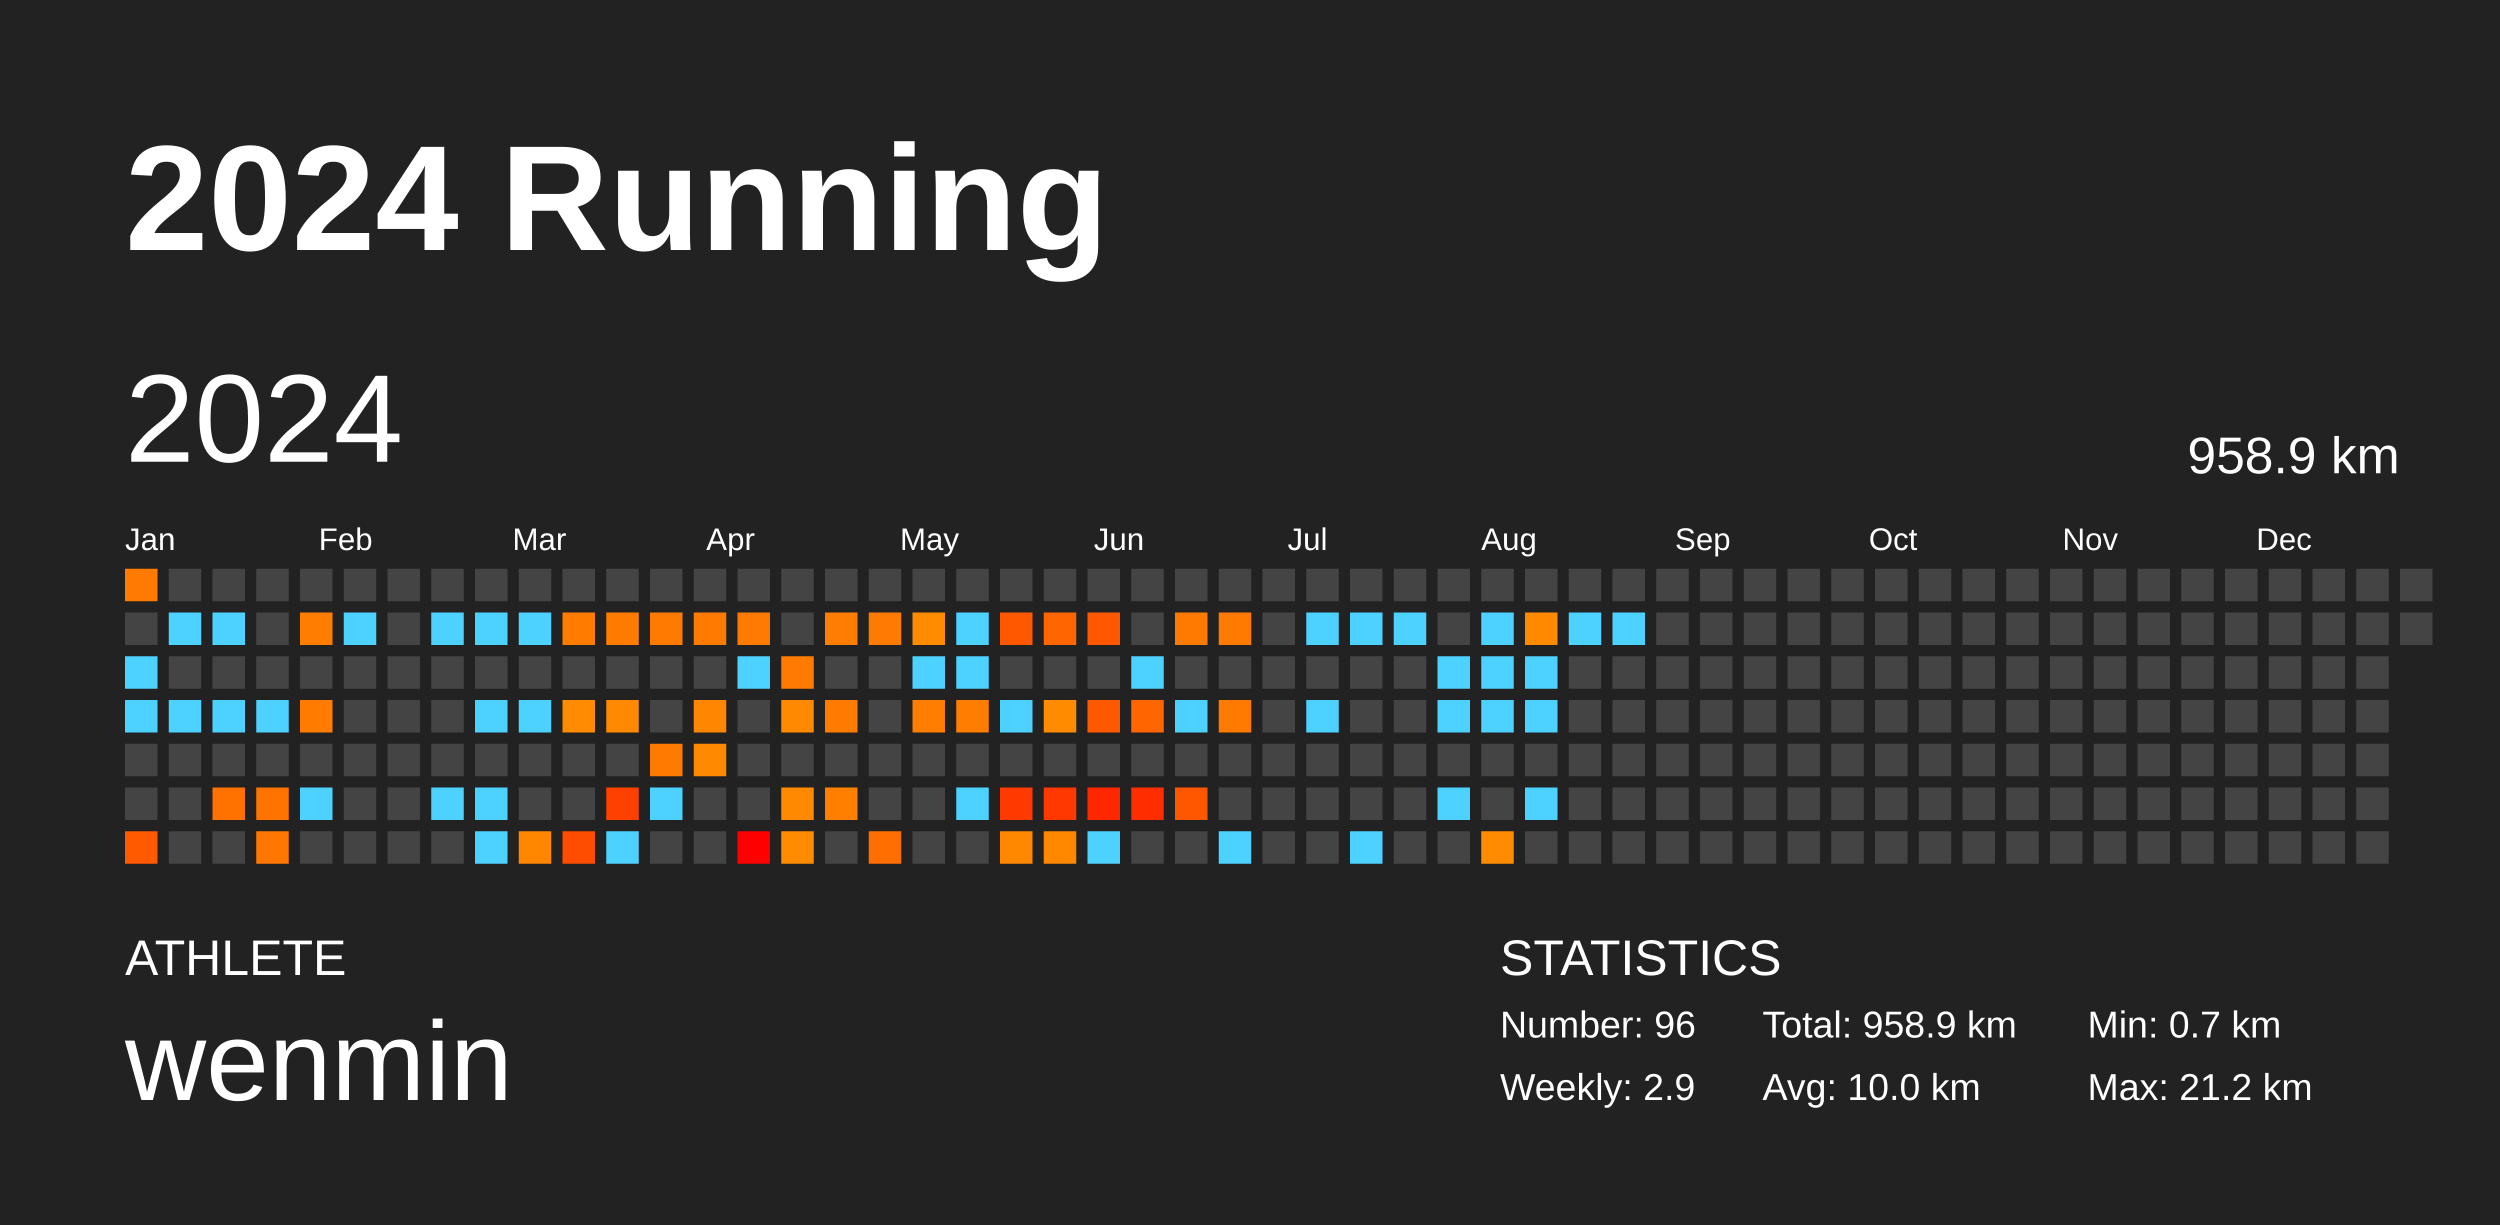
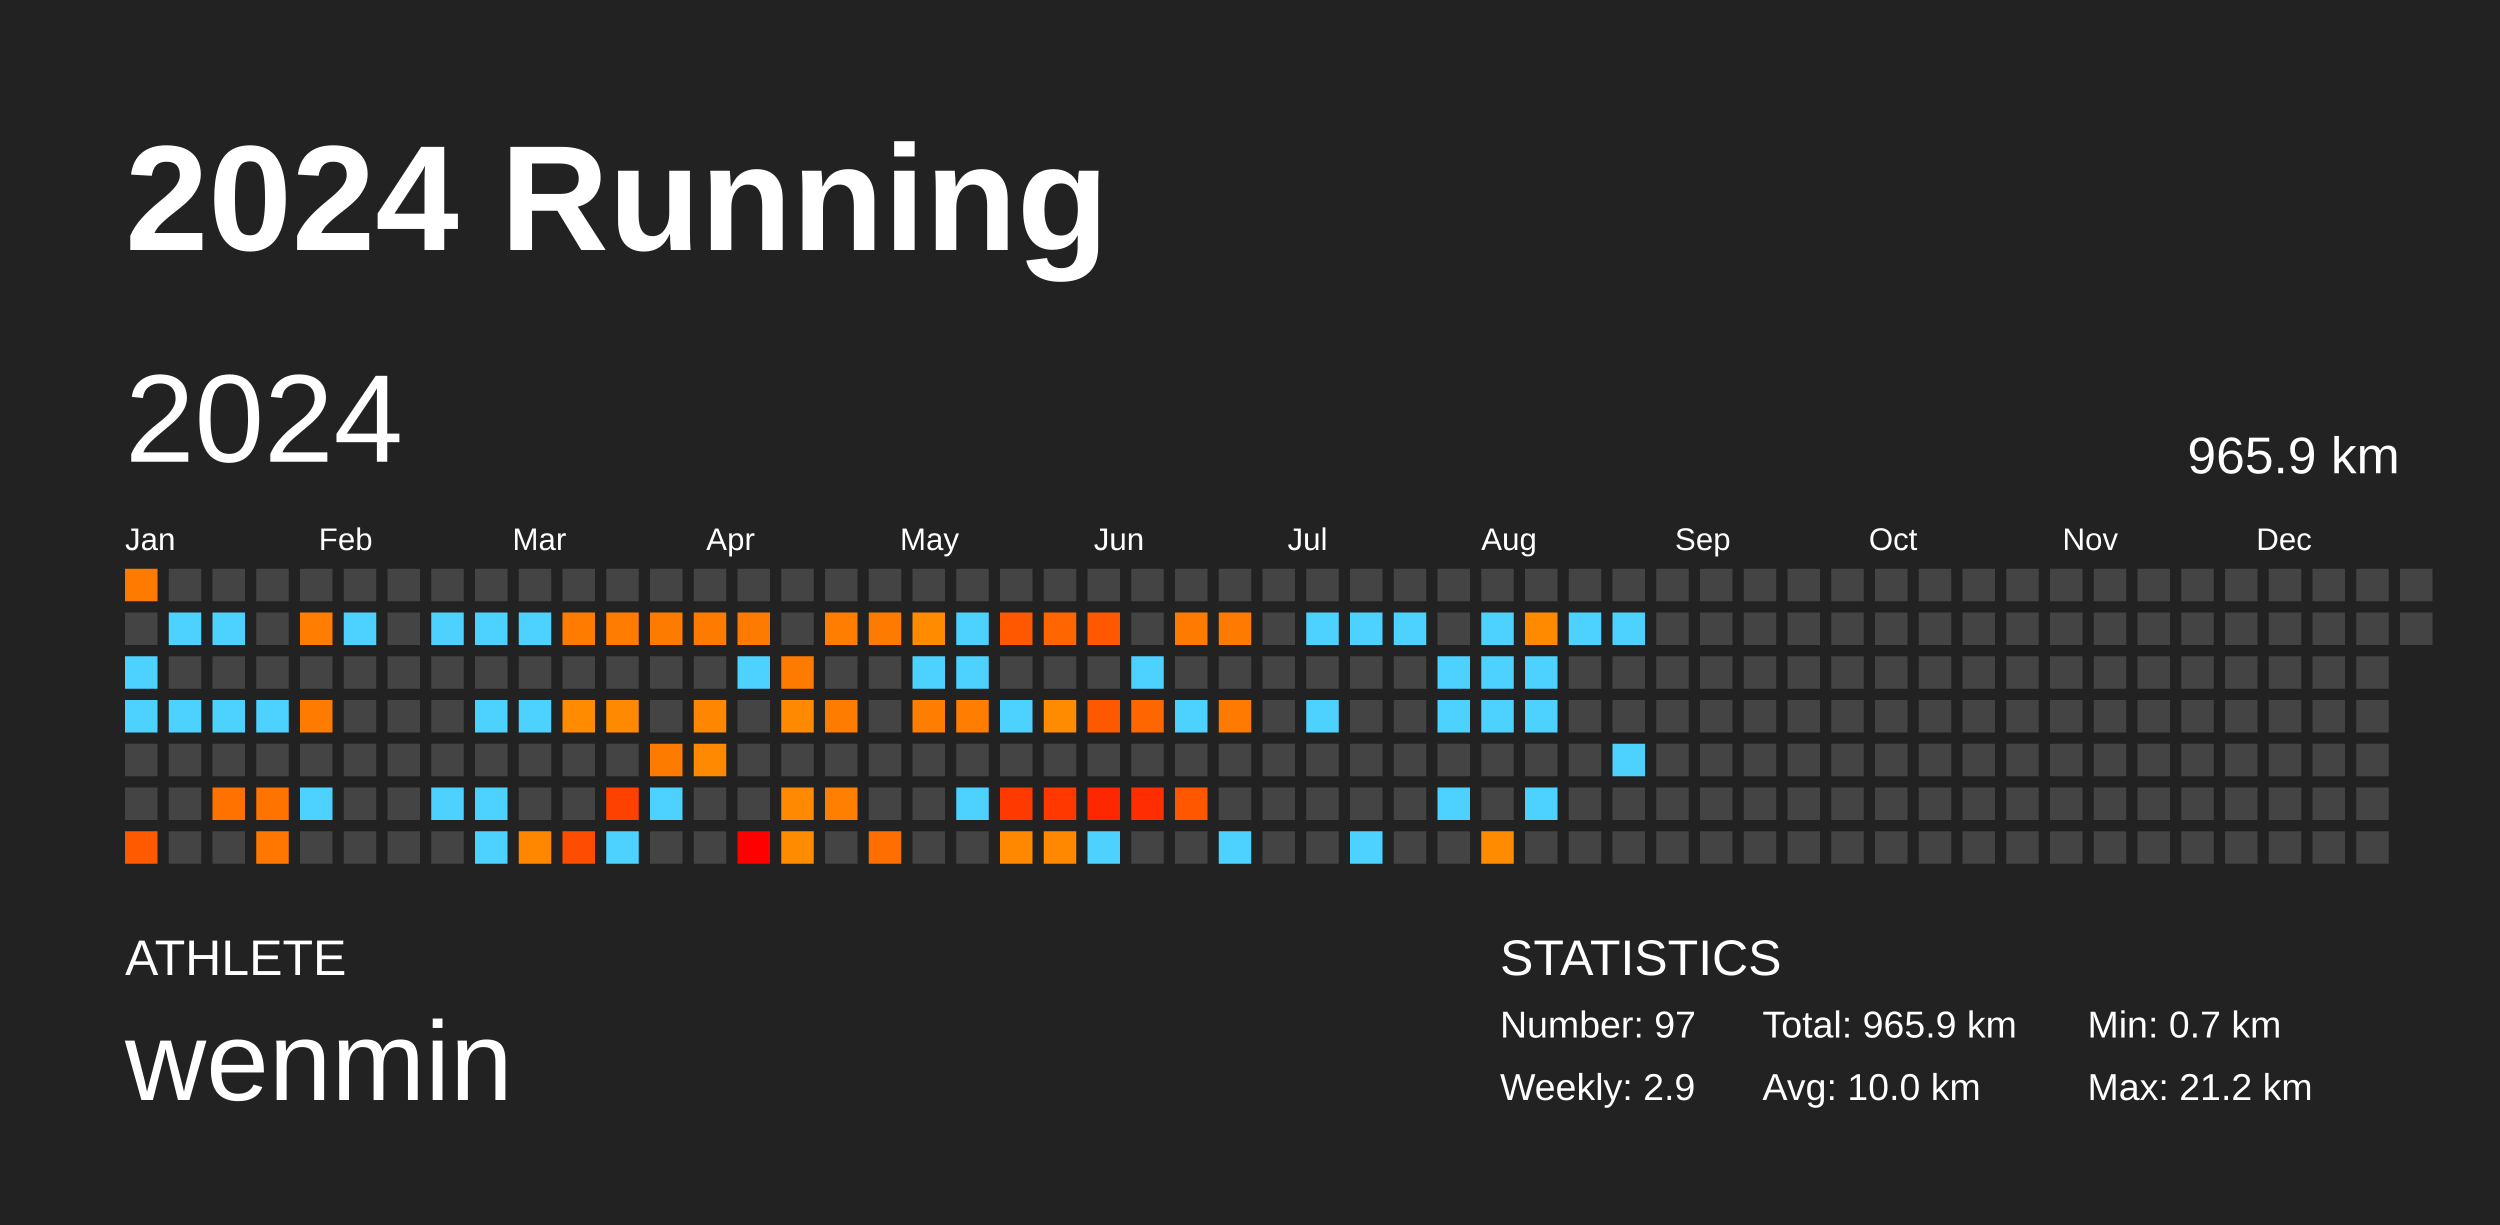
<svg xmlns="http://www.w3.org/2000/svg" baseProfile="full" height="98mm" version="1.1" viewBox="0,0,200,98" width="200mm">
  <defs />
  <rect fill="#222222" height="98" width="200" x="0" y="0" />
  <text fill="#FFFFFF" style="font-size:12px; font-family:Arial; font-weight:bold;" x="10" y="20">2024 Running</text>
  <text fill="#FFFFFF" style="font-size:4px; font-family:Arial" x="10" y="78">ATHLETE</text>
  <text fill="#FFFFFF" style="font-size:9px; font-family:Arial" x="10" y="88">wenmin</text>
  <text fill="#FFFFFF" style="font-size:4px; font-family:Arial" x="120" y="78">STATISTICS</text>
-   <text fill="#FFFFFF" style="font-size:3px; font-family:Arial" x="120" y="83">Number: 96</text>
+   <text fill="#FFFFFF" style="font-size:3px; font-family:Arial" x="120" y="83">Number: 97</text>
  <text fill="#FFFFFF" style="font-size:3px; font-family:Arial" x="120" y="88">Weekly: 2.9</text>
-   <text fill="#FFFFFF" style="font-size:3px; font-family:Arial" x="141" y="83">Total: 958.9 km</text>
+   <text fill="#FFFFFF" style="font-size:3px; font-family:Arial" x="141" y="83">Total: 965.9 km</text>
  <text fill="#FFFFFF" style="font-size:3px; font-family:Arial" x="141" y="88">Avg: 10.0 km</text>
  <text fill="#FFFFFF" style="font-size:3px; font-family:Arial" x="167" y="83">Min: 0.7 km</text>
  <text fill="#FFFFFF" style="font-size:3px; font-family:Arial" x="167" y="88">Max: 21.2 km</text>
  <text dominant-baseline="hanging" fill="#FFFFFF" style="font-size:10.0px; font-family:Arial;" x="10" y="30">2024</text>
-   <text dominant-baseline="hanging" fill="#FFFFFF" style="font-size:4.125px; font-family:Arial;" x="175" y="35">958.9 km</text>
+   <text dominant-baseline="hanging" fill="#FFFFFF" style="font-size:4.125px; font-family:Arial;" x="175" y="35">965.9 km</text>
  <text fill="#FFFFFF" style="font-size:2.5px; font-family:Arial" x="10.0" y="44">Jan</text>
  <text fill="#FFFFFF" style="font-size:2.5px; font-family:Arial" x="25.5" y="44">Feb</text>
  <text fill="#FFFFFF" style="font-size:2.5px; font-family:Arial" x="41.0" y="44">Mar</text>
  <text fill="#FFFFFF" style="font-size:2.5px; font-family:Arial" x="56.5" y="44">Apr</text>
  <text fill="#FFFFFF" style="font-size:2.5px; font-family:Arial" x="72.0" y="44">May</text>
  <text fill="#FFFFFF" style="font-size:2.5px; font-family:Arial" x="87.5" y="44">Jun</text>
  <text fill="#FFFFFF" style="font-size:2.5px; font-family:Arial" x="103.0" y="44">Jul</text>
  <text fill="#FFFFFF" style="font-size:2.5px; font-family:Arial" x="118.5" y="44">Aug</text>
  <text fill="#FFFFFF" style="font-size:2.5px; font-family:Arial" x="134.0" y="44">Sep</text>
  <text fill="#FFFFFF" style="font-size:2.5px; font-family:Arial" x="149.5" y="44">Oct</text>
  <text fill="#FFFFFF" style="font-size:2.5px; font-family:Arial" x="165.0" y="44">Nov</text>
  <text fill="#FFFFFF" style="font-size:2.5px; font-family:Arial" x="180.5" y="44">Dec</text>
  <rect fill="#ff7b00" height="2.6" width="2.6" x="10.0" y="45.5" />
  <rect fill="#444444" height="2.6" width="2.6" x="10.0" y="49.0" />
  <rect fill="#4dd2ff" height="2.6" width="2.6" x="10.0" y="52.5" />
  <rect fill="#4dd2ff" height="2.6" width="2.6" x="10.0" y="56.0" />
  <rect fill="#444444" height="2.6" width="2.6" x="10.0" y="59.5" />
  <rect fill="#444444" height="2.6" width="2.6" x="10.0" y="63.0" />
  <rect fill="#ff5a00" height="2.6" width="2.6" x="10.0" y="66.5" />
  <rect fill="#444444" height="2.6" width="2.6" x="13.5" y="45.5" />
  <rect fill="#4dd2ff" height="2.6" width="2.6" x="13.5" y="49.0" />
  <rect fill="#444444" height="2.6" width="2.6" x="13.5" y="52.5" />
  <rect fill="#4dd2ff" height="2.6" width="2.6" x="13.5" y="56.0" />
  <rect fill="#444444" height="2.6" width="2.6" x="13.5" y="59.5" />
  <rect fill="#444444" height="2.6" width="2.6" x="13.5" y="63.0" />
  <rect fill="#444444" height="2.6" width="2.6" x="13.5" y="66.5" />
  <rect fill="#444444" height="2.6" width="2.6" x="17.0" y="45.5" />
  <rect fill="#4dd2ff" height="2.6" width="2.6" x="17.0" y="49.0" />
  <rect fill="#444444" height="2.6" width="2.6" x="17.0" y="52.5" />
  <rect fill="#4dd2ff" height="2.6" width="2.6" x="17.0" y="56.0" />
  <rect fill="#444444" height="2.6" width="2.6" x="17.0" y="59.5" />
  <rect fill="#ff7200" height="2.6" width="2.6" x="17.0" y="63.0" />
  <rect fill="#444444" height="2.6" width="2.6" x="17.0" y="66.5" />
  <rect fill="#444444" height="2.6" width="2.6" x="20.5" y="45.5" />
  <rect fill="#444444" height="2.6" width="2.6" x="20.5" y="49.0" />
  <rect fill="#444444" height="2.6" width="2.6" x="20.5" y="52.5" />
  <rect fill="#4dd2ff" height="2.6" width="2.6" x="20.5" y="56.0" />
  <rect fill="#444444" height="2.6" width="2.6" x="20.5" y="59.5" />
  <rect fill="#ff7300" height="2.6" width="2.6" x="20.5" y="63.0" />
  <rect fill="#ff7700" height="2.6" width="2.6" x="20.5" y="66.5" />
  <rect fill="#444444" height="2.6" width="2.6" x="24.0" y="45.5" />
  <rect fill="#ff7d00" height="2.6" width="2.6" x="24.0" y="49.0" />
  <rect fill="#444444" height="2.6" width="2.6" x="24.0" y="52.5" />
  <rect fill="#ff7c00" height="2.6" width="2.6" x="24.0" y="56.0" />
  <rect fill="#444444" height="2.6" width="2.6" x="24.0" y="59.5" />
  <rect fill="#4dd2ff" height="2.6" width="2.6" x="24.0" y="63.0" />
  <rect fill="#444444" height="2.6" width="2.6" x="24.0" y="66.5" />
  <rect fill="#444444" height="2.6" width="2.6" x="27.5" y="45.5" />
  <rect fill="#4dd2ff" height="2.6" width="2.6" x="27.5" y="49.0" />
  <rect fill="#444444" height="2.6" width="2.6" x="27.5" y="52.5" />
  <rect fill="#444444" height="2.6" width="2.6" x="27.5" y="56.0" />
  <rect fill="#444444" height="2.6" width="2.6" x="27.5" y="59.5" />
  <rect fill="#444444" height="2.6" width="2.6" x="27.5" y="63.0" />
  <rect fill="#444444" height="2.6" width="2.6" x="27.5" y="66.5" />
  <rect fill="#444444" height="2.6" width="2.6" x="31.0" y="45.5" />
  <rect fill="#444444" height="2.6" width="2.6" x="31.0" y="49.0" />
  <rect fill="#444444" height="2.6" width="2.6" x="31.0" y="52.5" />
  <rect fill="#444444" height="2.6" width="2.6" x="31.0" y="56.0" />
  <rect fill="#444444" height="2.6" width="2.6" x="31.0" y="59.5" />
  <rect fill="#444444" height="2.6" width="2.6" x="31.0" y="63.0" />
  <rect fill="#444444" height="2.6" width="2.6" x="31.0" y="66.5" />
  <rect fill="#444444" height="2.6" width="2.6" x="34.5" y="45.5" />
  <rect fill="#4dd2ff" height="2.6" width="2.6" x="34.5" y="49.0" />
  <rect fill="#444444" height="2.6" width="2.6" x="34.5" y="52.5" />
  <rect fill="#444444" height="2.6" width="2.6" x="34.5" y="56.0" />
  <rect fill="#444444" height="2.6" width="2.6" x="34.5" y="59.5" />
  <rect fill="#4dd2ff" height="2.6" width="2.6" x="34.5" y="63.0" />
  <rect fill="#444444" height="2.6" width="2.6" x="34.5" y="66.5" />
  <rect fill="#444444" height="2.6" width="2.6" x="38.0" y="45.5" />
  <rect fill="#4dd2ff" height="2.6" width="2.6" x="38.0" y="49.0" />
  <rect fill="#444444" height="2.6" width="2.6" x="38.0" y="52.5" />
  <rect fill="#4dd2ff" height="2.6" width="2.6" x="38.0" y="56.0" />
  <rect fill="#444444" height="2.6" width="2.6" x="38.0" y="59.5" />
  <rect fill="#4dd2ff" height="2.6" width="2.6" x="38.0" y="63.0" />
  <rect fill="#4dd2ff" height="2.6" width="2.6" x="38.0" y="66.5" />
  <rect fill="#444444" height="2.6" width="2.6" x="41.5" y="45.5" />
  <rect fill="#4dd2ff" height="2.6" width="2.6" x="41.5" y="49.0" />
  <rect fill="#444444" height="2.6" width="2.6" x="41.5" y="52.5" />
  <rect fill="#4dd2ff" height="2.6" width="2.6" x="41.5" y="56.0" />
  <rect fill="#444444" height="2.6" width="2.6" x="41.5" y="59.5" />
  <rect fill="#444444" height="2.6" width="2.6" x="41.5" y="63.0" />
  <rect fill="#ff8700" height="2.6" width="2.6" x="41.5" y="66.5" />
  <rect fill="#444444" height="2.6" width="2.6" x="45.0" y="45.5" />
  <rect fill="#ff7c00" height="2.6" width="2.6" x="45.0" y="49.0" />
  <rect fill="#444444" height="2.6" width="2.6" x="45.0" y="52.5" />
  <rect fill="#ff8b00" height="2.6" width="2.6" x="45.0" y="56.0" />
  <rect fill="#444444" height="2.6" width="2.6" x="45.0" y="59.5" />
  <rect fill="#444444" height="2.6" width="2.6" x="45.0" y="63.0" />
  <rect fill="#ff4d00" height="2.6" width="2.6" x="45.0" y="66.5" />
  <rect fill="#444444" height="2.6" width="2.6" x="48.5" y="45.5" />
  <rect fill="#ff7c00" height="2.6" width="2.6" x="48.5" y="49.0" />
  <rect fill="#444444" height="2.6" width="2.6" x="48.5" y="52.5" />
  <rect fill="#ff8900" height="2.6" width="2.6" x="48.5" y="56.0" />
  <rect fill="#444444" height="2.6" width="2.6" x="48.5" y="59.5" />
  <rect fill="#ff4100" height="2.6" width="2.6" x="48.5" y="63.0" />
  <rect fill="#4dd2ff" height="2.6" width="2.6" x="48.5" y="66.5" />
  <rect fill="#444444" height="2.6" width="2.6" x="52.0" y="45.5" />
  <rect fill="#ff7b00" height="2.6" width="2.6" x="52.0" y="49.0" />
  <rect fill="#444444" height="2.6" width="2.6" x="52.0" y="52.5" />
  <rect fill="#444444" height="2.6" width="2.6" x="52.0" y="56.0" />
  <rect fill="#ff7b00" height="2.6" width="2.6" x="52.0" y="59.5" />
  <rect fill="#4dd2ff" height="2.6" width="2.6" x="52.0" y="63.0" />
  <rect fill="#444444" height="2.6" width="2.6" x="52.0" y="66.5" />
  <rect fill="#444444" height="2.6" width="2.6" x="55.5" y="45.5" />
  <rect fill="#ff7b00" height="2.6" width="2.6" x="55.5" y="49.0" />
  <rect fill="#444444" height="2.6" width="2.6" x="55.5" y="52.5" />
  <rect fill="#ff8600" height="2.6" width="2.6" x="55.5" y="56.0" />
  <rect fill="#ff8900" height="2.6" width="2.6" x="55.5" y="59.5" />
  <rect fill="#444444" height="2.6" width="2.6" x="55.5" y="63.0" />
  <rect fill="#444444" height="2.6" width="2.6" x="55.5" y="66.5" />
  <rect fill="#444444" height="2.6" width="2.6" x="59.0" y="45.5" />
  <rect fill="#ff7a00" height="2.6" width="2.6" x="59.0" y="49.0" />
  <rect fill="#4dd2ff" height="2.6" width="2.6" x="59.0" y="52.5" />
  <rect fill="#444444" height="2.6" width="2.6" x="59.0" y="56.0" />
  <rect fill="#444444" height="2.6" width="2.6" x="59.0" y="59.5" />
  <rect fill="#444444" height="2.6" width="2.6" x="59.0" y="63.0" />
  <rect fill="red" height="2.6" width="2.6" x="59.0" y="66.5" />
  <rect fill="#444444" height="2.6" width="2.6" x="62.5" y="45.5" />
  <rect fill="#444444" height="2.6" width="2.6" x="62.5" y="49.0" />
  <rect fill="#ff7b00" height="2.6" width="2.6" x="62.5" y="52.5" />
  <rect fill="#ff8900" height="2.6" width="2.6" x="62.5" y="56.0" />
  <rect fill="#444444" height="2.6" width="2.6" x="62.5" y="59.5" />
  <rect fill="#ff8900" height="2.6" width="2.6" x="62.5" y="63.0" />
  <rect fill="#ff8b00" height="2.6" width="2.6" x="62.5" y="66.5" />
  <rect fill="#444444" height="2.6" width="2.6" x="66.0" y="45.5" />
  <rect fill="#ff7d00" height="2.6" width="2.6" x="66.0" y="49.0" />
  <rect fill="#444444" height="2.6" width="2.6" x="66.0" y="52.5" />
  <rect fill="#ff7c00" height="2.6" width="2.6" x="66.0" y="56.0" />
  <rect fill="#444444" height="2.6" width="2.6" x="66.0" y="59.5" />
  <rect fill="#ff7f00" height="2.6" width="2.6" x="66.0" y="63.0" />
  <rect fill="#444444" height="2.6" width="2.6" x="66.0" y="66.5" />
  <rect fill="#444444" height="2.6" width="2.6" x="69.5" y="45.5" />
  <rect fill="#ff7b00" height="2.6" width="2.6" x="69.5" y="49.0" />
  <rect fill="#444444" height="2.6" width="2.6" x="69.5" y="52.5" />
  <rect fill="#444444" height="2.6" width="2.6" x="69.5" y="56.0" />
  <rect fill="#444444" height="2.6" width="2.6" x="69.5" y="59.5" />
  <rect fill="#444444" height="2.6" width="2.6" x="69.5" y="63.0" />
  <rect fill="#ff6e00" height="2.6" width="2.6" x="69.5" y="66.5" />
  <rect fill="#444444" height="2.6" width="2.6" x="73.0" y="45.5" />
  <rect fill="#ff8b00" height="2.6" width="2.6" x="73.0" y="49.0" />
  <rect fill="#4dd2ff" height="2.6" width="2.6" x="73.0" y="52.5" />
  <rect fill="#ff7d00" height="2.6" width="2.6" x="73.0" y="56.0" />
  <rect fill="#444444" height="2.6" width="2.6" x="73.0" y="59.5" />
  <rect fill="#444444" height="2.6" width="2.6" x="73.0" y="63.0" />
  <rect fill="#444444" height="2.6" width="2.6" x="73.0" y="66.5" />
  <rect fill="#444444" height="2.6" width="2.6" x="76.5" y="45.5" />
  <rect fill="#4dd2ff" height="2.6" width="2.6" x="76.5" y="49.0" />
  <rect fill="#4dd2ff" height="2.6" width="2.6" x="76.5" y="52.5" />
  <rect fill="#ff7d00" height="2.6" width="2.6" x="76.5" y="56.0" />
  <rect fill="#444444" height="2.6" width="2.6" x="76.5" y="59.5" />
  <rect fill="#4dd2ff" height="2.6" width="2.6" x="76.5" y="63.0" />
  <rect fill="#444444" height="2.6" width="2.6" x="76.5" y="66.5" />
  <rect fill="#444444" height="2.6" width="2.6" x="80.0" y="45.5" />
  <rect fill="#ff5800" height="2.6" width="2.6" x="80.0" y="49.0" />
  <rect fill="#444444" height="2.6" width="2.6" x="80.0" y="52.5" />
  <rect fill="#4dd2ff" height="2.6" width="2.6" x="80.0" y="56.0" />
  <rect fill="#444444" height="2.6" width="2.6" x="80.0" y="59.5" />
  <rect fill="#ff3a00" height="2.6" width="2.6" x="80.0" y="63.0" />
  <rect fill="#ff8800" height="2.6" width="2.6" x="80.0" y="66.5" />
  <rect fill="#444444" height="2.6" width="2.6" x="83.5" y="45.5" />
  <rect fill="#ff6600" height="2.6" width="2.6" x="83.5" y="49.0" />
  <rect fill="#444444" height="2.6" width="2.6" x="83.5" y="52.5" />
  <rect fill="#ff8b00" height="2.6" width="2.6" x="83.5" y="56.0" />
  <rect fill="#444444" height="2.6" width="2.6" x="83.5" y="59.5" />
  <rect fill="#ff3800" height="2.6" width="2.6" x="83.5" y="63.0" />
  <rect fill="#ff8800" height="2.6" width="2.6" x="83.5" y="66.5" />
  <rect fill="#444444" height="2.6" width="2.6" x="87.0" y="45.5" />
  <rect fill="#ff5800" height="2.6" width="2.6" x="87.0" y="49.0" />
  <rect fill="#444444" height="2.6" width="2.6" x="87.0" y="52.5" />
  <rect fill="#ff5900" height="2.6" width="2.6" x="87.0" y="56.0" />
  <rect fill="#444444" height="2.6" width="2.6" x="87.0" y="59.5" />
  <rect fill="#ff2700" height="2.6" width="2.6" x="87.0" y="63.0" />
  <rect fill="#4dd2ff" height="2.6" width="2.6" x="87.0" y="66.5" />
  <rect fill="#444444" height="2.6" width="2.6" x="90.5" y="45.5" />
  <rect fill="#444444" height="2.6" width="2.6" x="90.5" y="49.0" />
  <rect fill="#4dd2ff" height="2.6" width="2.6" x="90.5" y="52.5" />
  <rect fill="#ff6600" height="2.6" width="2.6" x="90.5" y="56.0" />
  <rect fill="#444444" height="2.6" width="2.6" x="90.5" y="59.5" />
  <rect fill="#ff2d00" height="2.6" width="2.6" x="90.5" y="63.0" />
  <rect fill="#444444" height="2.6" width="2.6" x="90.5" y="66.5" />
  <rect fill="#444444" height="2.6" width="2.6" x="94.0" y="45.5" />
  <rect fill="#ff7a00" height="2.6" width="2.6" x="94.0" y="49.0" />
  <rect fill="#444444" height="2.6" width="2.6" x="94.0" y="52.5" />
  <rect fill="#4dd2ff" height="2.6" width="2.6" x="94.0" y="56.0" />
  <rect fill="#444444" height="2.6" width="2.6" x="94.0" y="59.5" />
  <rect fill="#ff5600" height="2.6" width="2.6" x="94.0" y="63.0" />
  <rect fill="#444444" height="2.6" width="2.6" x="94.0" y="66.5" />
  <rect fill="#444444" height="2.6" width="2.6" x="97.5" y="45.5" />
  <rect fill="#ff7a00" height="2.6" width="2.6" x="97.5" y="49.0" />
  <rect fill="#444444" height="2.6" width="2.6" x="97.5" y="52.5" />
  <rect fill="#ff7a00" height="2.6" width="2.6" x="97.5" y="56.0" />
  <rect fill="#444444" height="2.6" width="2.6" x="97.5" y="59.5" />
  <rect fill="#444444" height="2.6" width="2.6" x="97.5" y="63.0" />
  <rect fill="#4dd2ff" height="2.6" width="2.6" x="97.5" y="66.5" />
  <rect fill="#444444" height="2.6" width="2.6" x="101.0" y="45.5" />
  <rect fill="#444444" height="2.6" width="2.6" x="101.0" y="49.0" />
  <rect fill="#444444" height="2.6" width="2.6" x="101.0" y="52.5" />
  <rect fill="#444444" height="2.6" width="2.6" x="101.0" y="56.0" />
  <rect fill="#444444" height="2.6" width="2.6" x="101.0" y="59.5" />
  <rect fill="#444444" height="2.6" width="2.6" x="101.0" y="63.0" />
  <rect fill="#444444" height="2.6" width="2.6" x="101.0" y="66.5" />
  <rect fill="#444444" height="2.6" width="2.6" x="104.5" y="45.5" />
  <rect fill="#4dd2ff" height="2.6" width="2.6" x="104.5" y="49.0" />
  <rect fill="#444444" height="2.6" width="2.6" x="104.5" y="52.5" />
  <rect fill="#4dd2ff" height="2.6" width="2.6" x="104.5" y="56.0" />
  <rect fill="#444444" height="2.6" width="2.6" x="104.5" y="59.5" />
  <rect fill="#444444" height="2.6" width="2.6" x="104.5" y="63.0" />
  <rect fill="#444444" height="2.6" width="2.6" x="104.5" y="66.5" />
  <rect fill="#444444" height="2.6" width="2.6" x="108.0" y="45.5" />
  <rect fill="#4dd2ff" height="2.6" width="2.6" x="108.0" y="49.0" />
  <rect fill="#444444" height="2.6" width="2.6" x="108.0" y="52.5" />
  <rect fill="#444444" height="2.6" width="2.6" x="108.0" y="56.0" />
  <rect fill="#444444" height="2.6" width="2.6" x="108.0" y="59.5" />
  <rect fill="#444444" height="2.6" width="2.6" x="108.0" y="63.0" />
  <rect fill="#4dd2ff" height="2.6" width="2.6" x="108.0" y="66.5" />
  <rect fill="#444444" height="2.6" width="2.6" x="111.5" y="45.5" />
  <rect fill="#4dd2ff" height="2.6" width="2.6" x="111.5" y="49.0" />
  <rect fill="#444444" height="2.6" width="2.6" x="111.5" y="52.5" />
  <rect fill="#444444" height="2.6" width="2.6" x="111.5" y="56.0" />
  <rect fill="#444444" height="2.6" width="2.6" x="111.5" y="59.5" />
  <rect fill="#444444" height="2.6" width="2.6" x="111.5" y="63.0" />
  <rect fill="#444444" height="2.6" width="2.6" x="111.5" y="66.5" />
  <rect fill="#444444" height="2.6" width="2.6" x="115.0" y="45.5" />
  <rect fill="#444444" height="2.6" width="2.6" x="115.0" y="49.0" />
  <rect fill="#4dd2ff" height="2.6" width="2.6" x="115.0" y="52.5" />
  <rect fill="#4dd2ff" height="2.6" width="2.6" x="115.0" y="56.0" />
  <rect fill="#444444" height="2.6" width="2.6" x="115.0" y="59.5" />
  <rect fill="#4dd2ff" height="2.6" width="2.6" x="115.0" y="63.0" />
  <rect fill="#444444" height="2.6" width="2.6" x="115.0" y="66.5" />
  <rect fill="#444444" height="2.6" width="2.6" x="118.5" y="45.5" />
  <rect fill="#4dd2ff" height="2.6" width="2.6" x="118.5" y="49.0" />
  <rect fill="#4dd2ff" height="2.6" width="2.6" x="118.5" y="52.5" />
  <rect fill="#4dd2ff" height="2.6" width="2.6" x="118.5" y="56.0" />
  <rect fill="#444444" height="2.6" width="2.6" x="118.5" y="59.5" />
  <rect fill="#444444" height="2.6" width="2.6" x="118.5" y="63.0" />
  <rect fill="#ff8b00" height="2.6" width="2.6" x="118.5" y="66.5" />
  <rect fill="#444444" height="2.6" width="2.6" x="122.0" y="45.5" />
  <rect fill="#ff8a00" height="2.6" width="2.6" x="122.0" y="49.0" />
  <rect fill="#4dd2ff" height="2.6" width="2.6" x="122.0" y="52.5" />
  <rect fill="#4dd2ff" height="2.6" width="2.6" x="122.0" y="56.0" />
  <rect fill="#444444" height="2.6" width="2.6" x="122.0" y="59.5" />
  <rect fill="#4dd2ff" height="2.6" width="2.6" x="122.0" y="63.0" />
  <rect fill="#444444" height="2.6" width="2.6" x="122.0" y="66.5" />
  <rect fill="#444444" height="2.6" width="2.6" x="125.5" y="45.5" />
  <rect fill="#4dd2ff" height="2.6" width="2.6" x="125.5" y="49.0" />
  <rect fill="#444444" height="2.6" width="2.6" x="125.5" y="52.5" />
  <rect fill="#444444" height="2.6" width="2.6" x="125.5" y="56.0" />
  <rect fill="#444444" height="2.6" width="2.6" x="125.5" y="59.5" />
  <rect fill="#444444" height="2.6" width="2.6" x="125.5" y="63.0" />
  <rect fill="#444444" height="2.6" width="2.6" x="125.5" y="66.5" />
  <rect fill="#444444" height="2.6" width="2.6" x="129.0" y="45.5" />
  <rect fill="#4dd2ff" height="2.6" width="2.6" x="129.0" y="49.0" />
  <rect fill="#444444" height="2.6" width="2.6" x="129.0" y="52.5" />
  <rect fill="#444444" height="2.6" width="2.6" x="129.0" y="56.0" />
-   <rect fill="#444444" height="2.6" width="2.6" x="129.0" y="59.5" />
+   <rect fill="#4dd2ff" height="2.6" width="2.6" x="129.0" y="59.5" />
  <rect fill="#444444" height="2.6" width="2.6" x="129.0" y="63.0" />
  <rect fill="#444444" height="2.6" width="2.6" x="129.0" y="66.5" />
  <rect fill="#444444" height="2.6" width="2.6" x="132.5" y="45.5" />
  <rect fill="#444444" height="2.6" width="2.6" x="132.5" y="49.0" />
  <rect fill="#444444" height="2.6" width="2.6" x="132.5" y="52.5" />
  <rect fill="#444444" height="2.6" width="2.6" x="132.5" y="56.0" />
  <rect fill="#444444" height="2.6" width="2.6" x="132.5" y="59.5" />
  <rect fill="#444444" height="2.6" width="2.6" x="132.5" y="63.0" />
  <rect fill="#444444" height="2.6" width="2.6" x="132.5" y="66.5" />
  <rect fill="#444444" height="2.6" width="2.6" x="136.0" y="45.5" />
  <rect fill="#444444" height="2.6" width="2.6" x="136.0" y="49.0" />
  <rect fill="#444444" height="2.6" width="2.6" x="136.0" y="52.5" />
  <rect fill="#444444" height="2.6" width="2.6" x="136.0" y="56.0" />
  <rect fill="#444444" height="2.6" width="2.6" x="136.0" y="59.5" />
  <rect fill="#444444" height="2.6" width="2.6" x="136.0" y="63.0" />
  <rect fill="#444444" height="2.6" width="2.6" x="136.0" y="66.5" />
  <rect fill="#444444" height="2.6" width="2.6" x="139.5" y="45.5" />
  <rect fill="#444444" height="2.6" width="2.6" x="139.5" y="49.0" />
  <rect fill="#444444" height="2.6" width="2.6" x="139.5" y="52.5" />
  <rect fill="#444444" height="2.6" width="2.6" x="139.5" y="56.0" />
  <rect fill="#444444" height="2.6" width="2.6" x="139.5" y="59.5" />
  <rect fill="#444444" height="2.6" width="2.6" x="139.5" y="63.0" />
  <rect fill="#444444" height="2.6" width="2.6" x="139.5" y="66.5" />
  <rect fill="#444444" height="2.6" width="2.6" x="143.0" y="45.5" />
  <rect fill="#444444" height="2.6" width="2.6" x="143.0" y="49.0" />
  <rect fill="#444444" height="2.6" width="2.6" x="143.0" y="52.5" />
  <rect fill="#444444" height="2.6" width="2.6" x="143.0" y="56.0" />
  <rect fill="#444444" height="2.6" width="2.6" x="143.0" y="59.5" />
  <rect fill="#444444" height="2.6" width="2.6" x="143.0" y="63.0" />
  <rect fill="#444444" height="2.6" width="2.6" x="143.0" y="66.5" />
  <rect fill="#444444" height="2.6" width="2.6" x="146.5" y="45.5" />
  <rect fill="#444444" height="2.6" width="2.6" x="146.5" y="49.0" />
  <rect fill="#444444" height="2.6" width="2.6" x="146.5" y="52.5" />
  <rect fill="#444444" height="2.6" width="2.6" x="146.5" y="56.0" />
  <rect fill="#444444" height="2.6" width="2.6" x="146.5" y="59.5" />
  <rect fill="#444444" height="2.6" width="2.6" x="146.5" y="63.0" />
  <rect fill="#444444" height="2.6" width="2.6" x="146.5" y="66.5" />
  <rect fill="#444444" height="2.6" width="2.6" x="150.0" y="45.5" />
  <rect fill="#444444" height="2.6" width="2.6" x="150.0" y="49.0" />
  <rect fill="#444444" height="2.6" width="2.6" x="150.0" y="52.5" />
  <rect fill="#444444" height="2.6" width="2.6" x="150.0" y="56.0" />
  <rect fill="#444444" height="2.6" width="2.6" x="150.0" y="59.5" />
  <rect fill="#444444" height="2.6" width="2.6" x="150.0" y="63.0" />
  <rect fill="#444444" height="2.6" width="2.6" x="150.0" y="66.5" />
  <rect fill="#444444" height="2.6" width="2.6" x="153.5" y="45.5" />
  <rect fill="#444444" height="2.6" width="2.6" x="153.5" y="49.0" />
  <rect fill="#444444" height="2.6" width="2.6" x="153.5" y="52.5" />
  <rect fill="#444444" height="2.6" width="2.6" x="153.5" y="56.0" />
  <rect fill="#444444" height="2.6" width="2.6" x="153.5" y="59.5" />
  <rect fill="#444444" height="2.6" width="2.6" x="153.5" y="63.0" />
  <rect fill="#444444" height="2.6" width="2.6" x="153.5" y="66.5" />
  <rect fill="#444444" height="2.6" width="2.6" x="157.0" y="45.5" />
  <rect fill="#444444" height="2.6" width="2.6" x="157.0" y="49.0" />
  <rect fill="#444444" height="2.6" width="2.6" x="157.0" y="52.5" />
  <rect fill="#444444" height="2.6" width="2.6" x="157.0" y="56.0" />
  <rect fill="#444444" height="2.6" width="2.6" x="157.0" y="59.5" />
  <rect fill="#444444" height="2.6" width="2.6" x="157.0" y="63.0" />
  <rect fill="#444444" height="2.6" width="2.6" x="157.0" y="66.5" />
  <rect fill="#444444" height="2.6" width="2.6" x="160.5" y="45.5" />
  <rect fill="#444444" height="2.6" width="2.6" x="160.5" y="49.0" />
  <rect fill="#444444" height="2.6" width="2.6" x="160.5" y="52.5" />
  <rect fill="#444444" height="2.6" width="2.6" x="160.5" y="56.0" />
  <rect fill="#444444" height="2.6" width="2.6" x="160.5" y="59.5" />
  <rect fill="#444444" height="2.6" width="2.6" x="160.5" y="63.0" />
  <rect fill="#444444" height="2.6" width="2.6" x="160.5" y="66.5" />
  <rect fill="#444444" height="2.6" width="2.6" x="164.0" y="45.5" />
  <rect fill="#444444" height="2.6" width="2.6" x="164.0" y="49.0" />
  <rect fill="#444444" height="2.6" width="2.6" x="164.0" y="52.5" />
  <rect fill="#444444" height="2.6" width="2.6" x="164.0" y="56.0" />
  <rect fill="#444444" height="2.6" width="2.6" x="164.0" y="59.5" />
  <rect fill="#444444" height="2.6" width="2.6" x="164.0" y="63.0" />
  <rect fill="#444444" height="2.6" width="2.6" x="164.0" y="66.5" />
  <rect fill="#444444" height="2.6" width="2.6" x="167.5" y="45.5" />
  <rect fill="#444444" height="2.6" width="2.6" x="167.5" y="49.0" />
  <rect fill="#444444" height="2.6" width="2.6" x="167.5" y="52.5" />
  <rect fill="#444444" height="2.6" width="2.6" x="167.5" y="56.0" />
  <rect fill="#444444" height="2.6" width="2.6" x="167.5" y="59.5" />
  <rect fill="#444444" height="2.6" width="2.6" x="167.5" y="63.0" />
  <rect fill="#444444" height="2.6" width="2.6" x="167.5" y="66.5" />
  <rect fill="#444444" height="2.6" width="2.6" x="171.0" y="45.5" />
  <rect fill="#444444" height="2.6" width="2.6" x="171.0" y="49.0" />
  <rect fill="#444444" height="2.6" width="2.6" x="171.0" y="52.5" />
  <rect fill="#444444" height="2.6" width="2.6" x="171.0" y="56.0" />
  <rect fill="#444444" height="2.6" width="2.6" x="171.0" y="59.5" />
  <rect fill="#444444" height="2.6" width="2.6" x="171.0" y="63.0" />
  <rect fill="#444444" height="2.6" width="2.6" x="171.0" y="66.5" />
  <rect fill="#444444" height="2.6" width="2.6" x="174.5" y="45.5" />
  <rect fill="#444444" height="2.6" width="2.6" x="174.5" y="49.0" />
  <rect fill="#444444" height="2.6" width="2.6" x="174.5" y="52.5" />
  <rect fill="#444444" height="2.6" width="2.6" x="174.5" y="56.0" />
  <rect fill="#444444" height="2.6" width="2.6" x="174.5" y="59.5" />
  <rect fill="#444444" height="2.6" width="2.6" x="174.5" y="63.0" />
  <rect fill="#444444" height="2.6" width="2.6" x="174.5" y="66.5" />
  <rect fill="#444444" height="2.6" width="2.6" x="178.0" y="45.5" />
  <rect fill="#444444" height="2.6" width="2.6" x="178.0" y="49.0" />
  <rect fill="#444444" height="2.6" width="2.6" x="178.0" y="52.5" />
  <rect fill="#444444" height="2.6" width="2.6" x="178.0" y="56.0" />
  <rect fill="#444444" height="2.6" width="2.6" x="178.0" y="59.5" />
  <rect fill="#444444" height="2.6" width="2.6" x="178.0" y="63.0" />
  <rect fill="#444444" height="2.6" width="2.6" x="178.0" y="66.5" />
  <rect fill="#444444" height="2.6" width="2.6" x="181.5" y="45.5" />
  <rect fill="#444444" height="2.6" width="2.6" x="181.5" y="49.0" />
  <rect fill="#444444" height="2.6" width="2.6" x="181.5" y="52.5" />
  <rect fill="#444444" height="2.6" width="2.6" x="181.5" y="56.0" />
  <rect fill="#444444" height="2.6" width="2.6" x="181.5" y="59.5" />
  <rect fill="#444444" height="2.6" width="2.6" x="181.5" y="63.0" />
  <rect fill="#444444" height="2.6" width="2.6" x="181.5" y="66.5" />
  <rect fill="#444444" height="2.6" width="2.6" x="185.0" y="45.5" />
  <rect fill="#444444" height="2.6" width="2.6" x="185.0" y="49.0" />
  <rect fill="#444444" height="2.6" width="2.6" x="185.0" y="52.5" />
  <rect fill="#444444" height="2.6" width="2.6" x="185.0" y="56.0" />
  <rect fill="#444444" height="2.6" width="2.6" x="185.0" y="59.5" />
  <rect fill="#444444" height="2.6" width="2.6" x="185.0" y="63.0" />
  <rect fill="#444444" height="2.6" width="2.6" x="185.0" y="66.5" />
  <rect fill="#444444" height="2.6" width="2.6" x="188.5" y="45.5" />
  <rect fill="#444444" height="2.6" width="2.6" x="188.5" y="49.0" />
  <rect fill="#444444" height="2.6" width="2.6" x="188.5" y="52.5" />
  <rect fill="#444444" height="2.6" width="2.6" x="188.5" y="56.0" />
  <rect fill="#444444" height="2.6" width="2.6" x="188.5" y="59.5" />
  <rect fill="#444444" height="2.6" width="2.6" x="188.5" y="63.0" />
  <rect fill="#444444" height="2.6" width="2.6" x="188.5" y="66.5" />
  <rect fill="#444444" height="2.6" width="2.6" x="192.0" y="45.5" />
  <rect fill="#444444" height="2.6" width="2.6" x="192.0" y="49.0" />
</svg>
